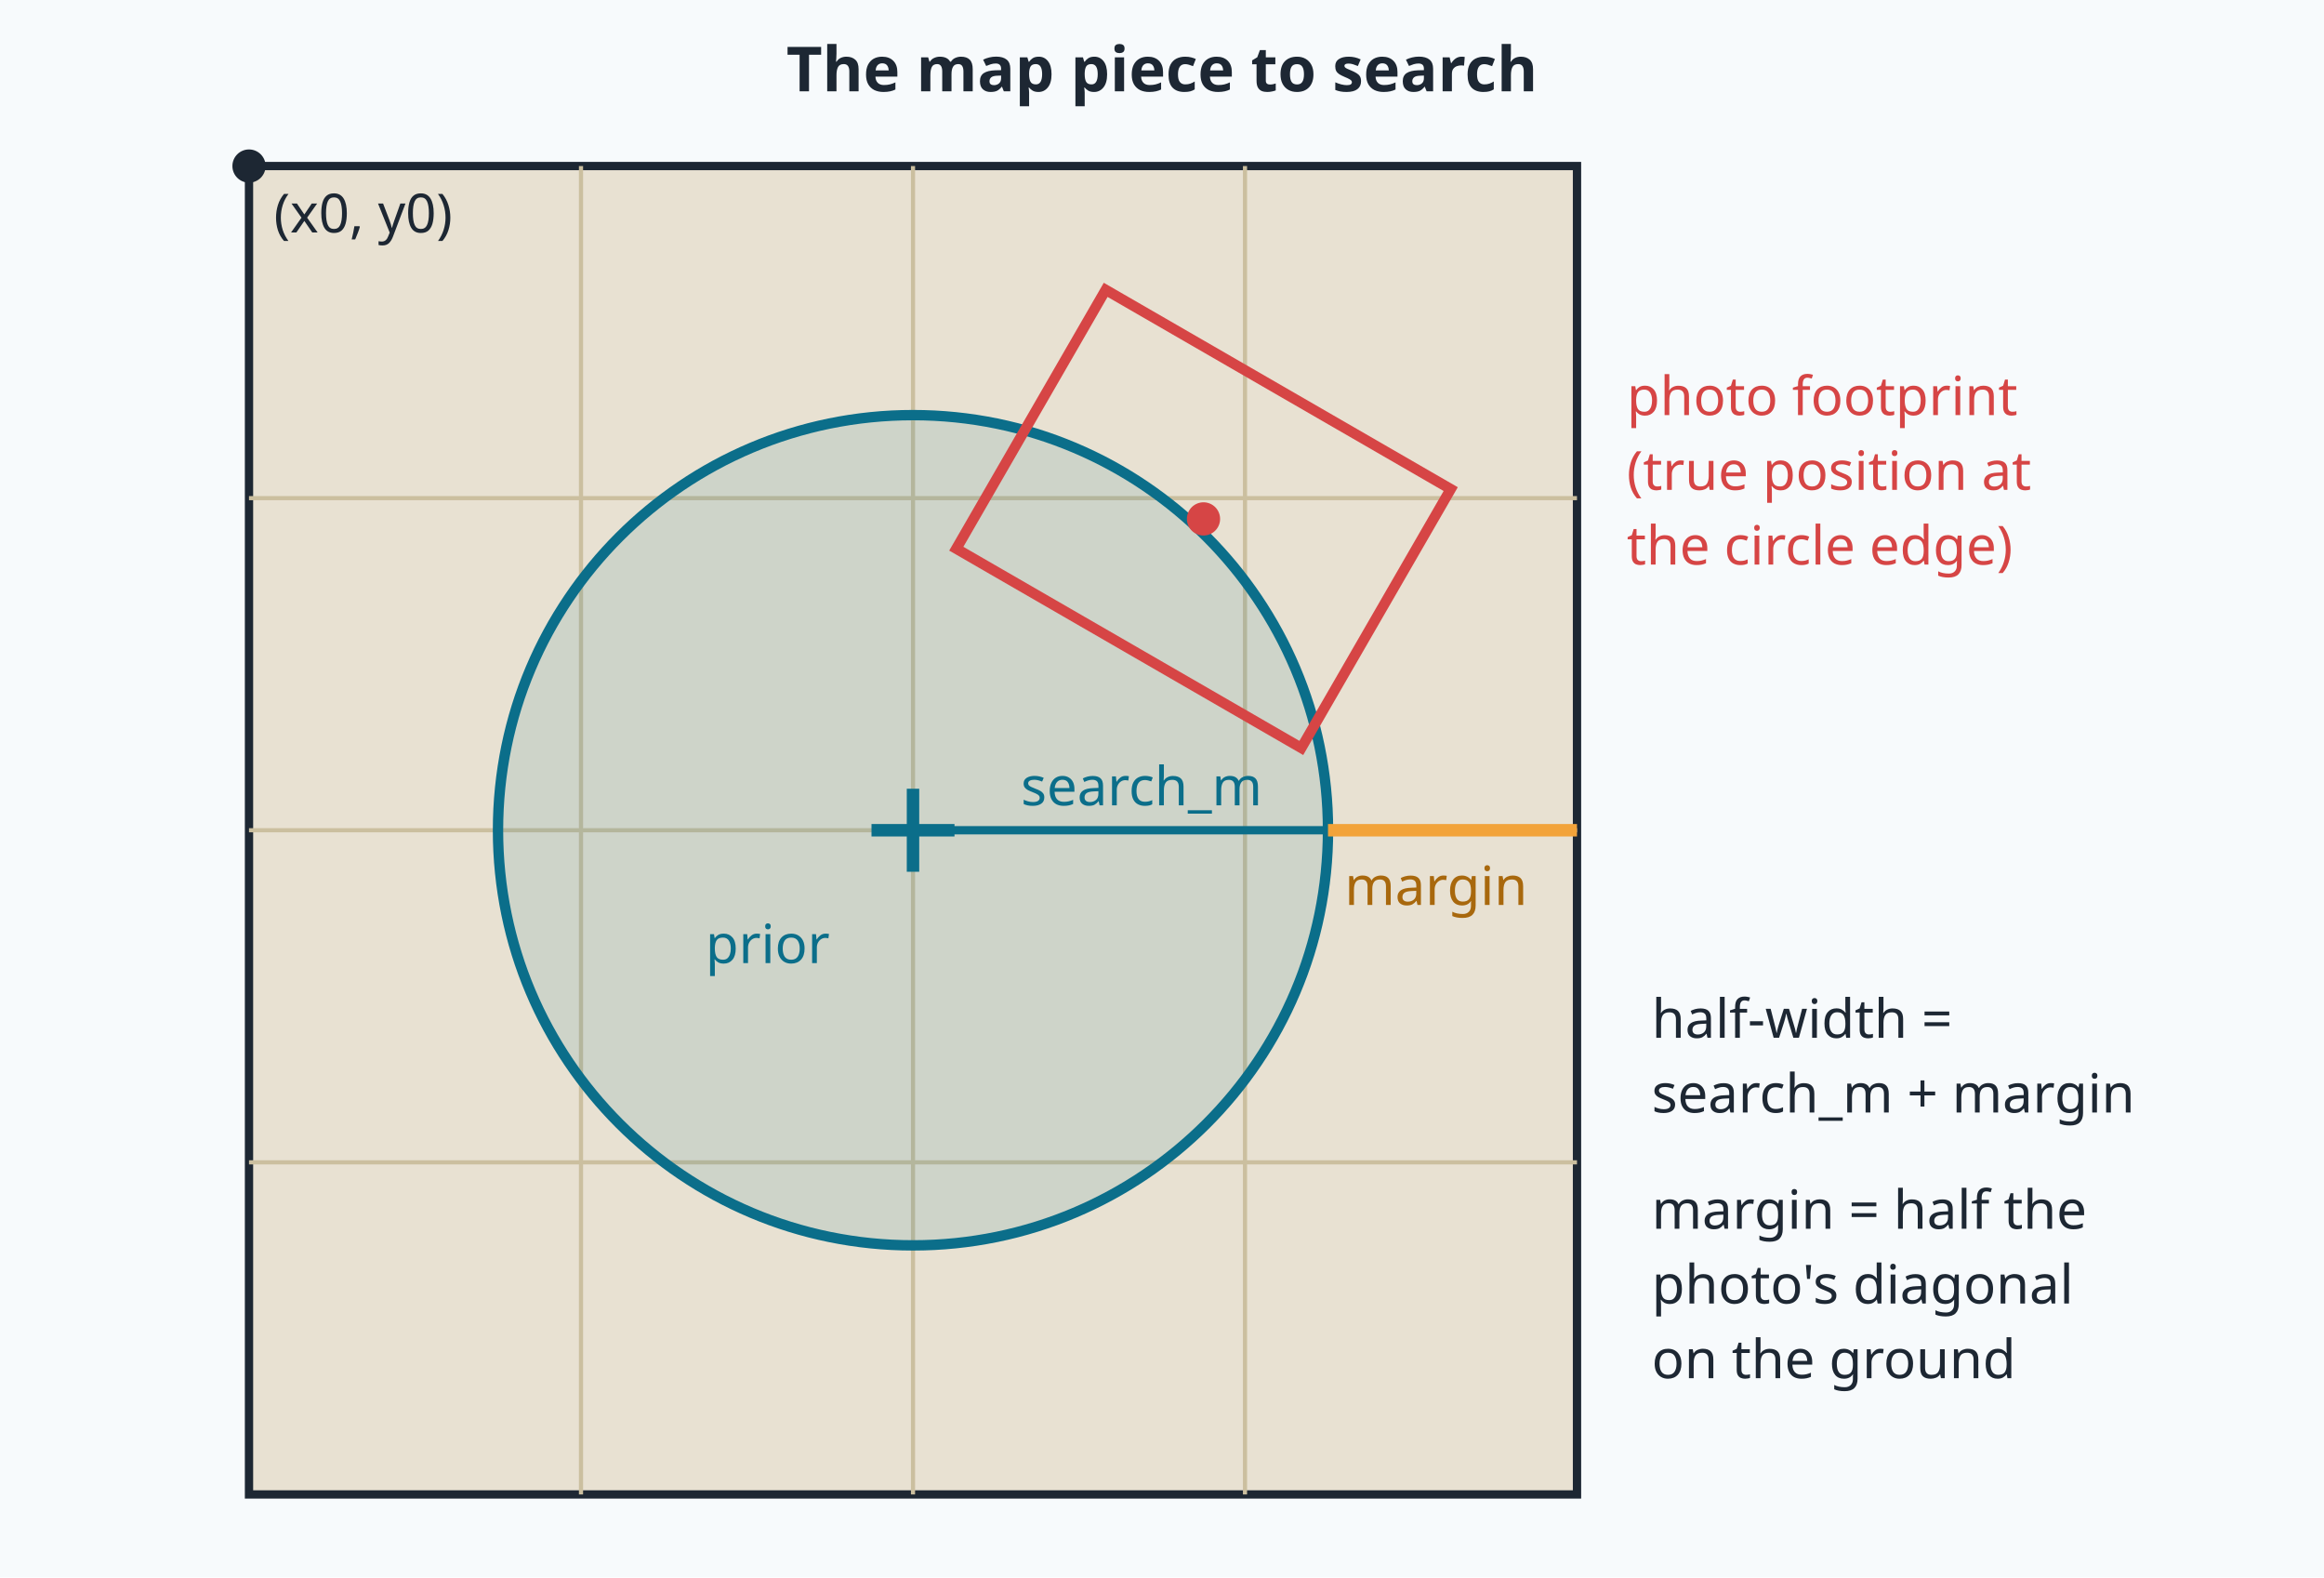
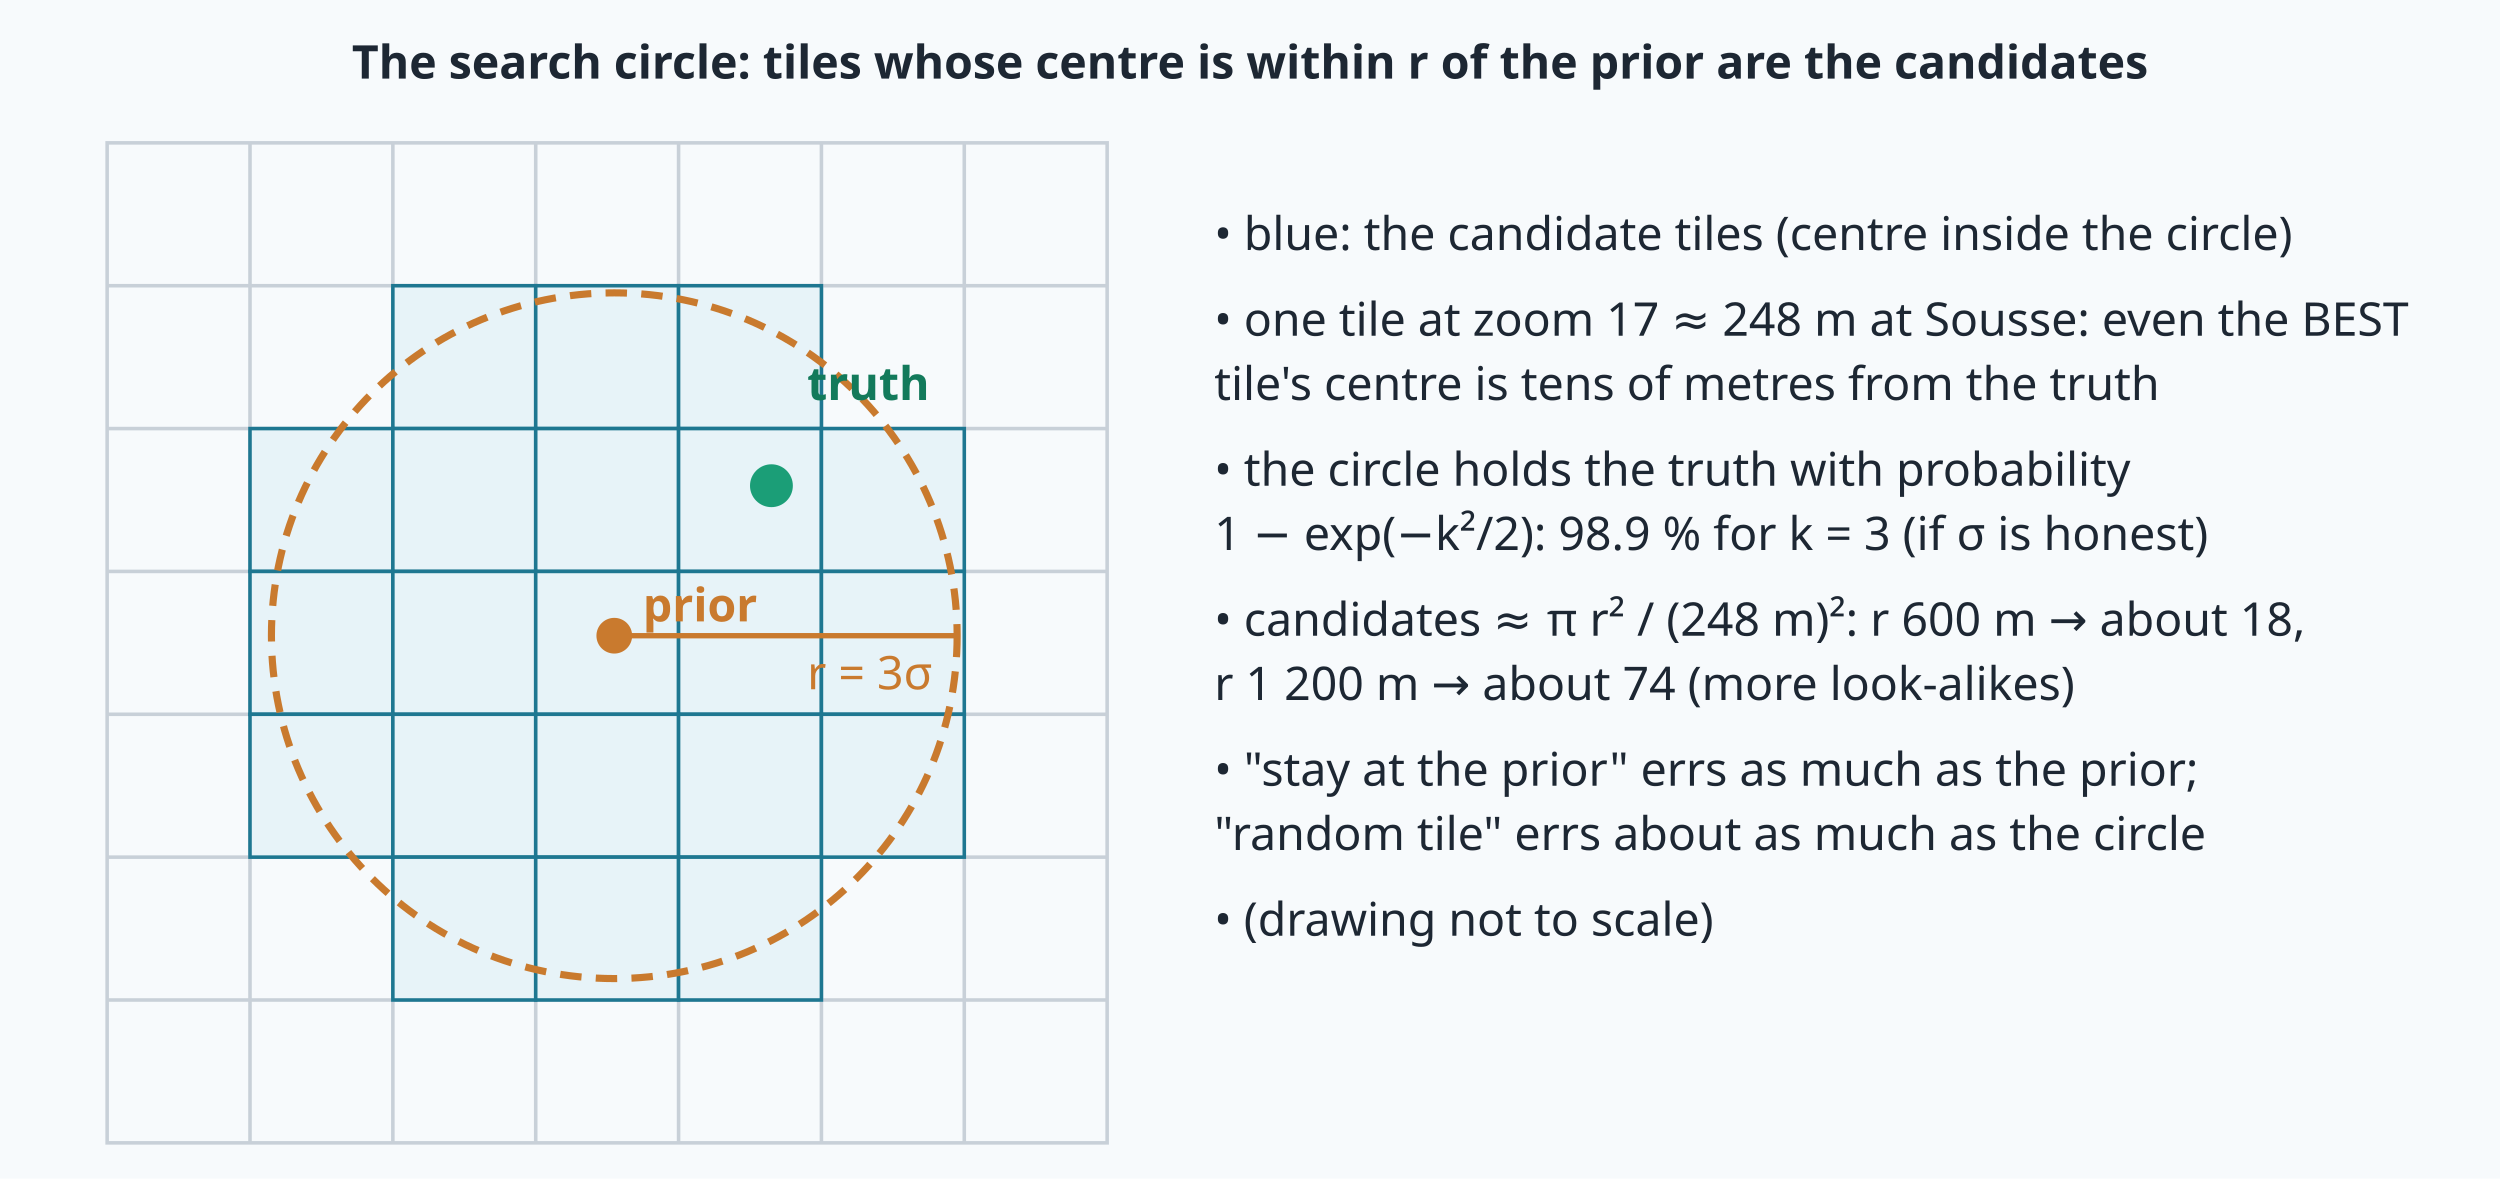
- <svg xmlns="http://www.w3.org/2000/svg" viewBox="0 0 560 380" font-family="sans-serif" font-size="13">
-   <rect width="560" height="380" fill="#f7fafc" />
-   <text x="280" y="22" text-anchor="middle" font-size="15" font-weight="bold" fill="#1d2733">The map piece to search</text>
-   <rect x="60" y="40" width="320" height="320" fill="#e8e1d2" stroke="#1d2733" stroke-width="2" />
-   <g stroke="#cbbf9f" stroke-width="1">
-     <line x1="60" y1="120" x2="380" y2="120" />
-     <line x1="60" y1="200" x2="380" y2="200" />
-     <line x1="60" y1="280" x2="380" y2="280" />
-     <line x1="140" y1="40" x2="140" y2="360" />
-     <line x1="220" y1="40" x2="220" y2="360" />
-     <line x1="300" y1="40" x2="300" y2="360" />
+ <svg xmlns="http://www.w3.org/2000/svg" viewBox="0 0 700 330" font-family="sans-serif" font-size="13">
+   <rect width="700" height="330" fill="#f7fafc" />
+   <text x="350" y="22" text-anchor="middle" fill="#1d2733" font-weight="bold">The search circle: tiles whose centre is within r of the prior are the candidates</text>
+   <g transform="translate(30,40)">
+     <g stroke="#c8d0d8" stroke-width="1" fill="none">
+       <rect x="0" y="0" width="280" height="280" />
+       <line x1="40" y1="0" x2="40" y2="280" />
+       <line x1="80" y1="0" x2="80" y2="280" />
+       <line x1="120" y1="0" x2="120" y2="280" />
+       <line x1="160" y1="0" x2="160" y2="280" />
+       <line x1="200" y1="0" x2="200" y2="280" />
+       <line x1="240" y1="0" x2="240" y2="280" />
+       <line x1="0" y1="40" x2="280" y2="40" />
+       <line x1="0" y1="80" x2="280" y2="80" />
+       <line x1="0" y1="120" x2="280" y2="120" />
+       <line x1="0" y1="160" x2="280" y2="160" />
+       <line x1="0" y1="200" x2="280" y2="200" />
+       <line x1="0" y1="240" x2="280" y2="240" />
+     </g>
+     <g fill="#e6f2f7" stroke="#0b6e8a" stroke-width="1" opacity="0.9">
+       <rect x="80" y="40" width="40" height="40" />
+       <rect x="120" y="40" width="40" height="40" />
+       <rect x="160" y="40" width="40" height="40" />
+       <rect x="40" y="80" width="40" height="40" />
+       <rect x="80" y="80" width="40" height="40" />
+       <rect x="120" y="80" width="40" height="40" />
+       <rect x="160" y="80" width="40" height="40" />
+       <rect x="200" y="80" width="40" height="40" />
+       <rect x="40" y="120" width="40" height="40" />
+       <rect x="80" y="120" width="40" height="40" />
+       <rect x="120" y="120" width="40" height="40" />
+       <rect x="160" y="120" width="40" height="40" />
+       <rect x="200" y="120" width="40" height="40" />
+       <rect x="40" y="160" width="40" height="40" />
+       <rect x="80" y="160" width="40" height="40" />
+       <rect x="120" y="160" width="40" height="40" />
+       <rect x="160" y="160" width="40" height="40" />
+       <rect x="200" y="160" width="40" height="40" />
+       <rect x="80" y="200" width="40" height="40" />
+       <rect x="120" y="200" width="40" height="40" />
+       <rect x="160" y="200" width="40" height="40" />
+     </g>
+     <circle cx="142" cy="138" r="96" fill="none" stroke="#c97a2e" stroke-width="2" stroke-dasharray="6,4" />
+     <circle cx="142" cy="138" r="5" fill="#c97a2e" />
+     <text x="150" y="134" fill="#c97a2e" font-weight="bold">prior</text>
+     <line x1="142" y1="138" x2="238" y2="138" stroke="#c97a2e" stroke-width="1.5" />
+     <text x="196" y="153" fill="#c97a2e">r = 3σ</text>
+     <circle cx="186" cy="96" r="6" fill="#1b9e77" />
+     <text x="196" y="72" fill="#137a5b" font-weight="bold">truth</text>
  </g>
-   <circle cx="220" cy="200" r="100" fill="#0b6e8a" fill-opacity="0.12" stroke="#0b6e8a" stroke-width="2.5" />
-   <line x1="220" y1="200" x2="320" y2="200" stroke="#0b6e8a" stroke-width="2" />
-   <text x="246" y="194" fill="#0b6e8a">search_m</text>
-   <line x1="320" y1="200" x2="380" y2="200" stroke="#f2a33a" stroke-width="3" />
-   <text x="324" y="218" fill="#a8680d">margin</text>
-   <g stroke="#0b6e8a" stroke-width="3">
-     <line x1="210" y1="200" x2="230" y2="200" />
-     <line x1="220" y1="190" x2="220" y2="210" />
+   <g transform="translate(340,60)" fill="#1d2733">
+     <text x="0" y="10">• blue: the candidate tiles (centre inside the circle)</text>
+     <text x="0" y="34">• one tile at zoom 17 ≈ 248 m at Sousse: even the BEST</text>
+     <text x="0" y="52">   tile's centre is tens of metres from the truth</text>
+     <text x="0" y="76">• the circle holds the truth with probability</text>
+     <text x="0" y="94">   1 − exp(−k²/2): 98.9 % for k = 3 (if σ is honest)</text>
+     <text x="0" y="118">• candidates ≈ π r² / (248 m)²: r 600 m → about 18,</text>
+     <text x="0" y="136">   r 1 200 m → about 74 (more look-alikes)</text>
+     <text x="0" y="160">• "stay at the prior" errs as much as the prior;</text>
+     <text x="0" y="178">   "random tile" errs about as much as the circle</text>
+     <text x="0" y="202">• (drawing not to scale)</text>
  </g>
-   <text x="170" y="232" fill="#0b6e8a">prior</text>
-   <g transform="translate(290,125) rotate(30)">
-     <rect x="-48" y="-36" width="96" height="72" fill="none" stroke="#d64545" stroke-width="2.5" />
-     <circle cx="0" cy="0" r="4" fill="#d64545" />
-   </g>
-   <text x="392" y="100" fill="#d64545">photo footprint</text>
-   <text x="392" y="118" fill="#d64545">(true position at</text>
-   <text x="392" y="136" fill="#d64545">the circle edge)</text>
-   <circle cx="60" cy="40" r="4" fill="#1d2733" />
-   <text x="66" y="56" fill="#1d2733">(x0, y0)</text>
-   <text x="398" y="250" fill="#1d2733">half-width =</text>
-   <text x="398" y="268" fill="#1d2733">search_m + margin</text>
-   <text x="398" y="296" fill="#1d2733">margin = half the</text>
-   <text x="398" y="314" fill="#1d2733">photo's diagonal</text>
-   <text x="398" y="332" fill="#1d2733">on the ground</text>
</svg>
